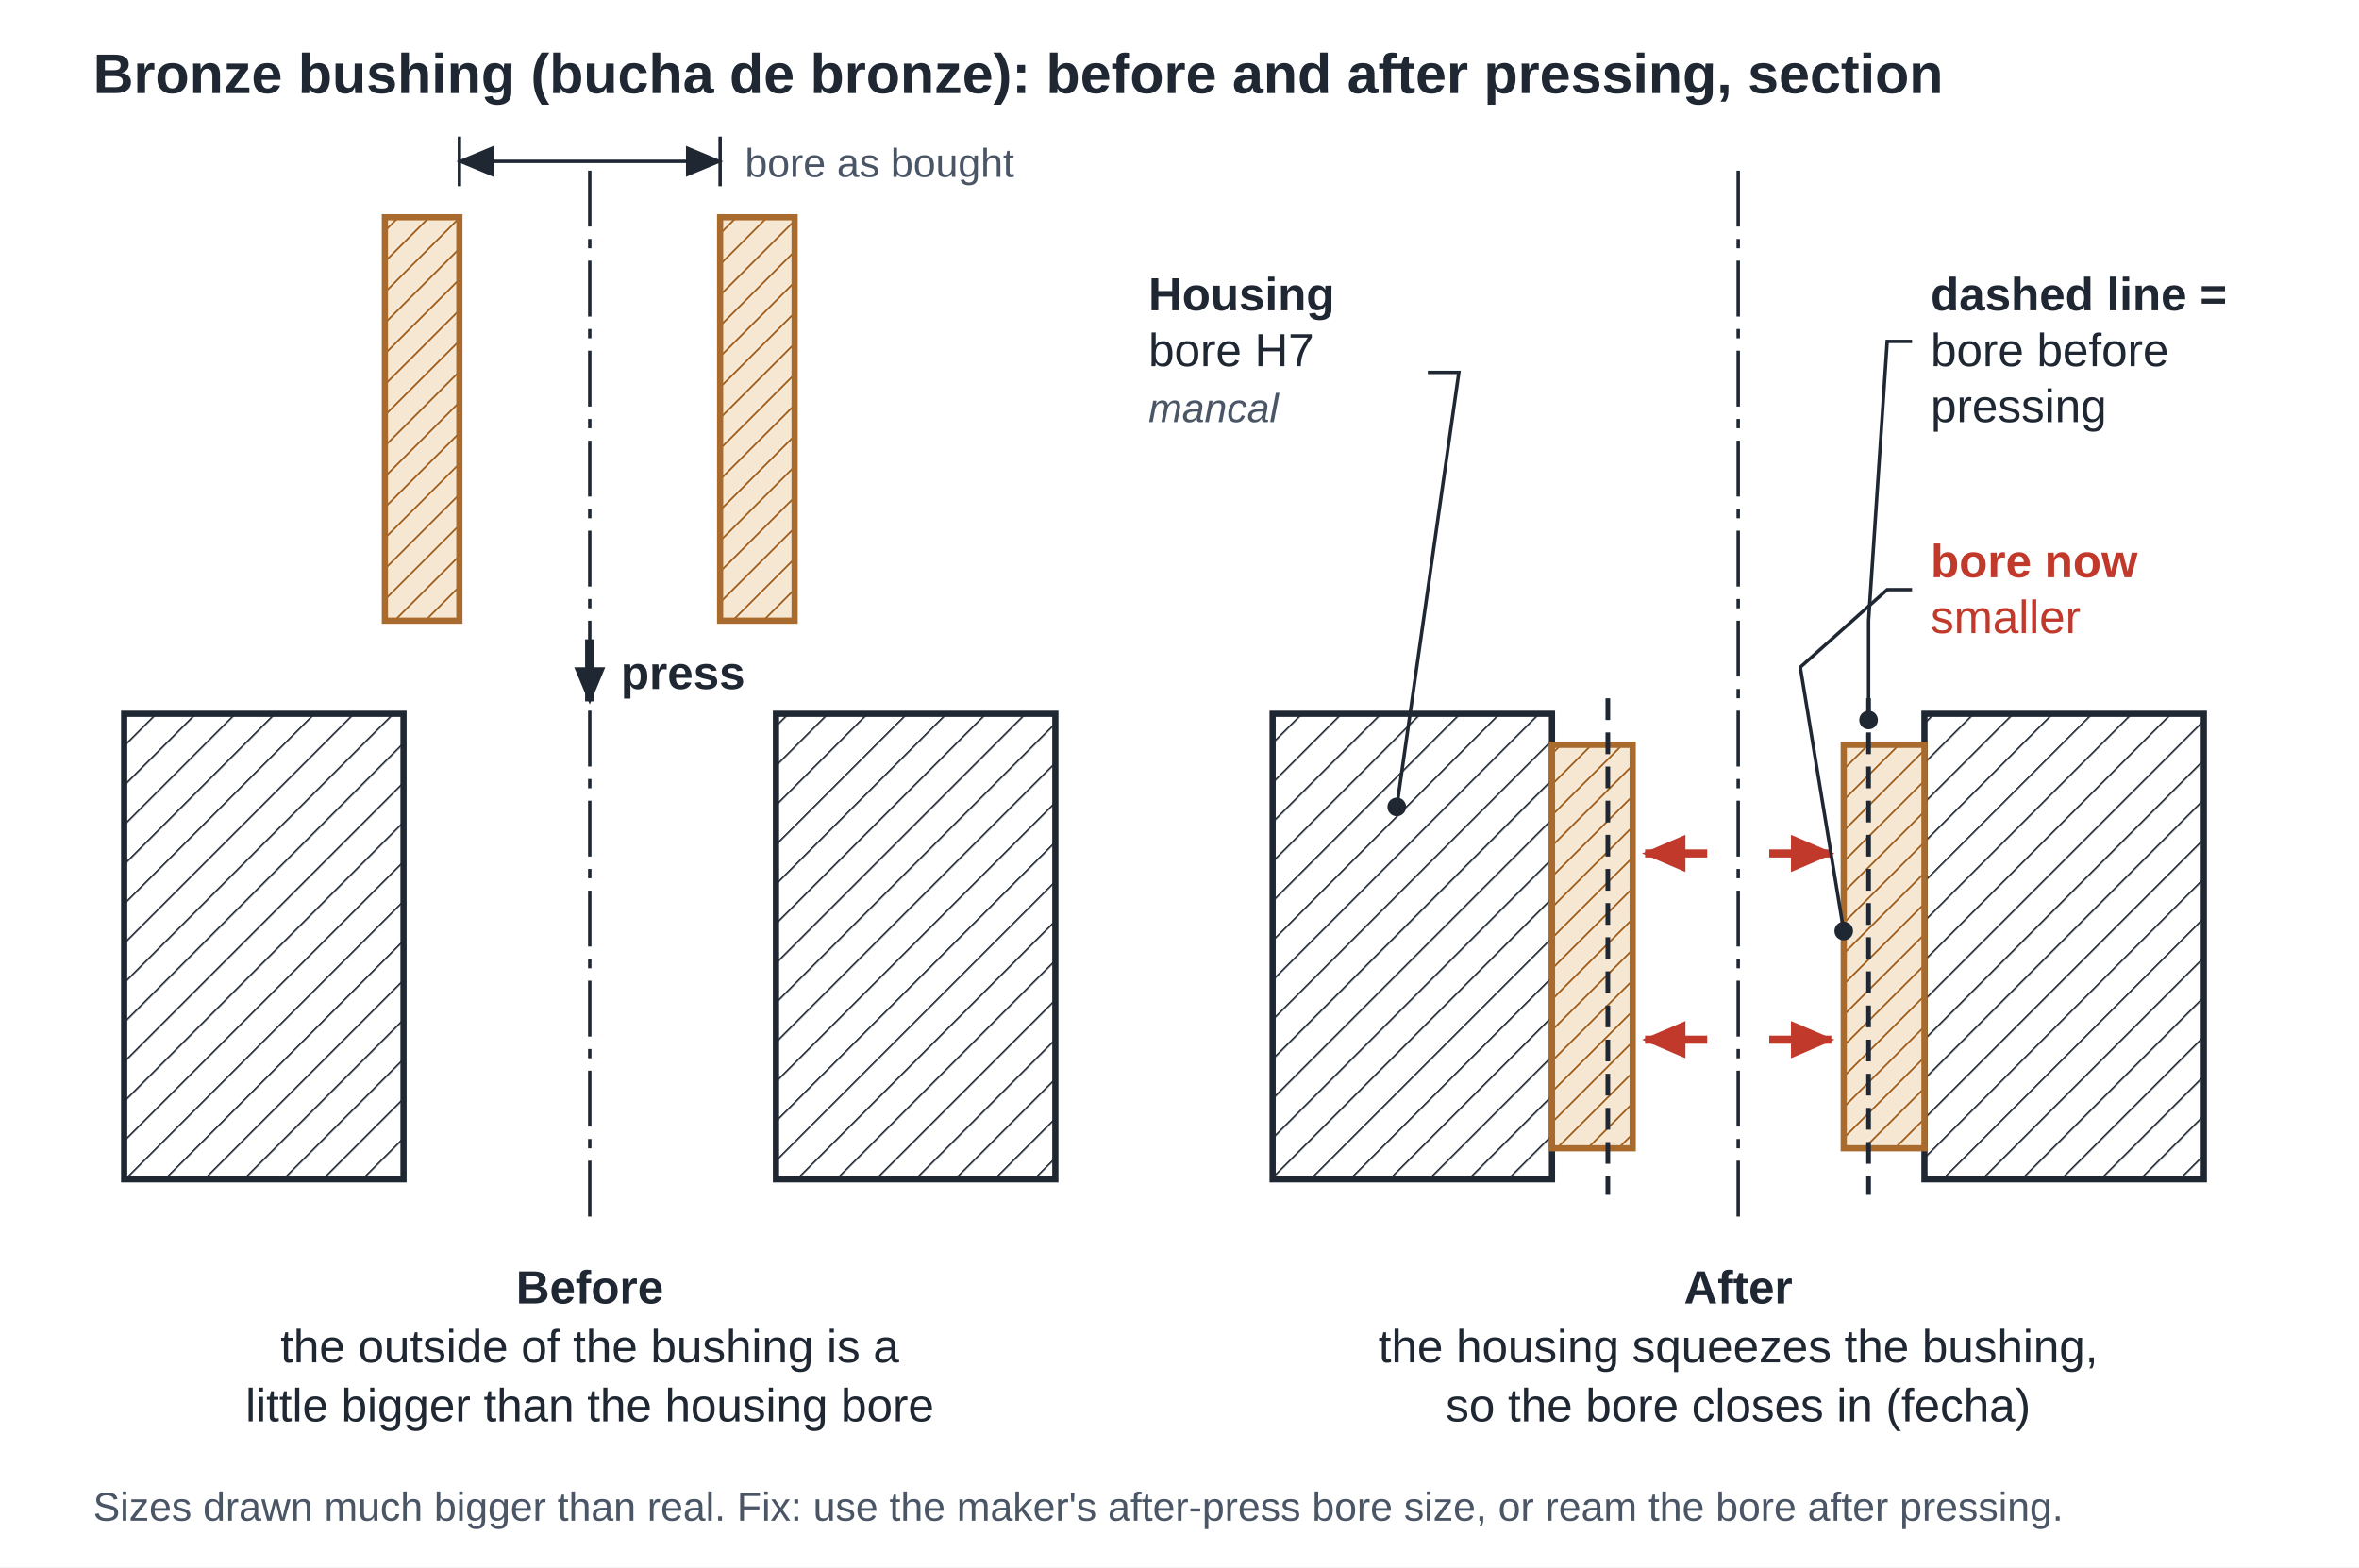
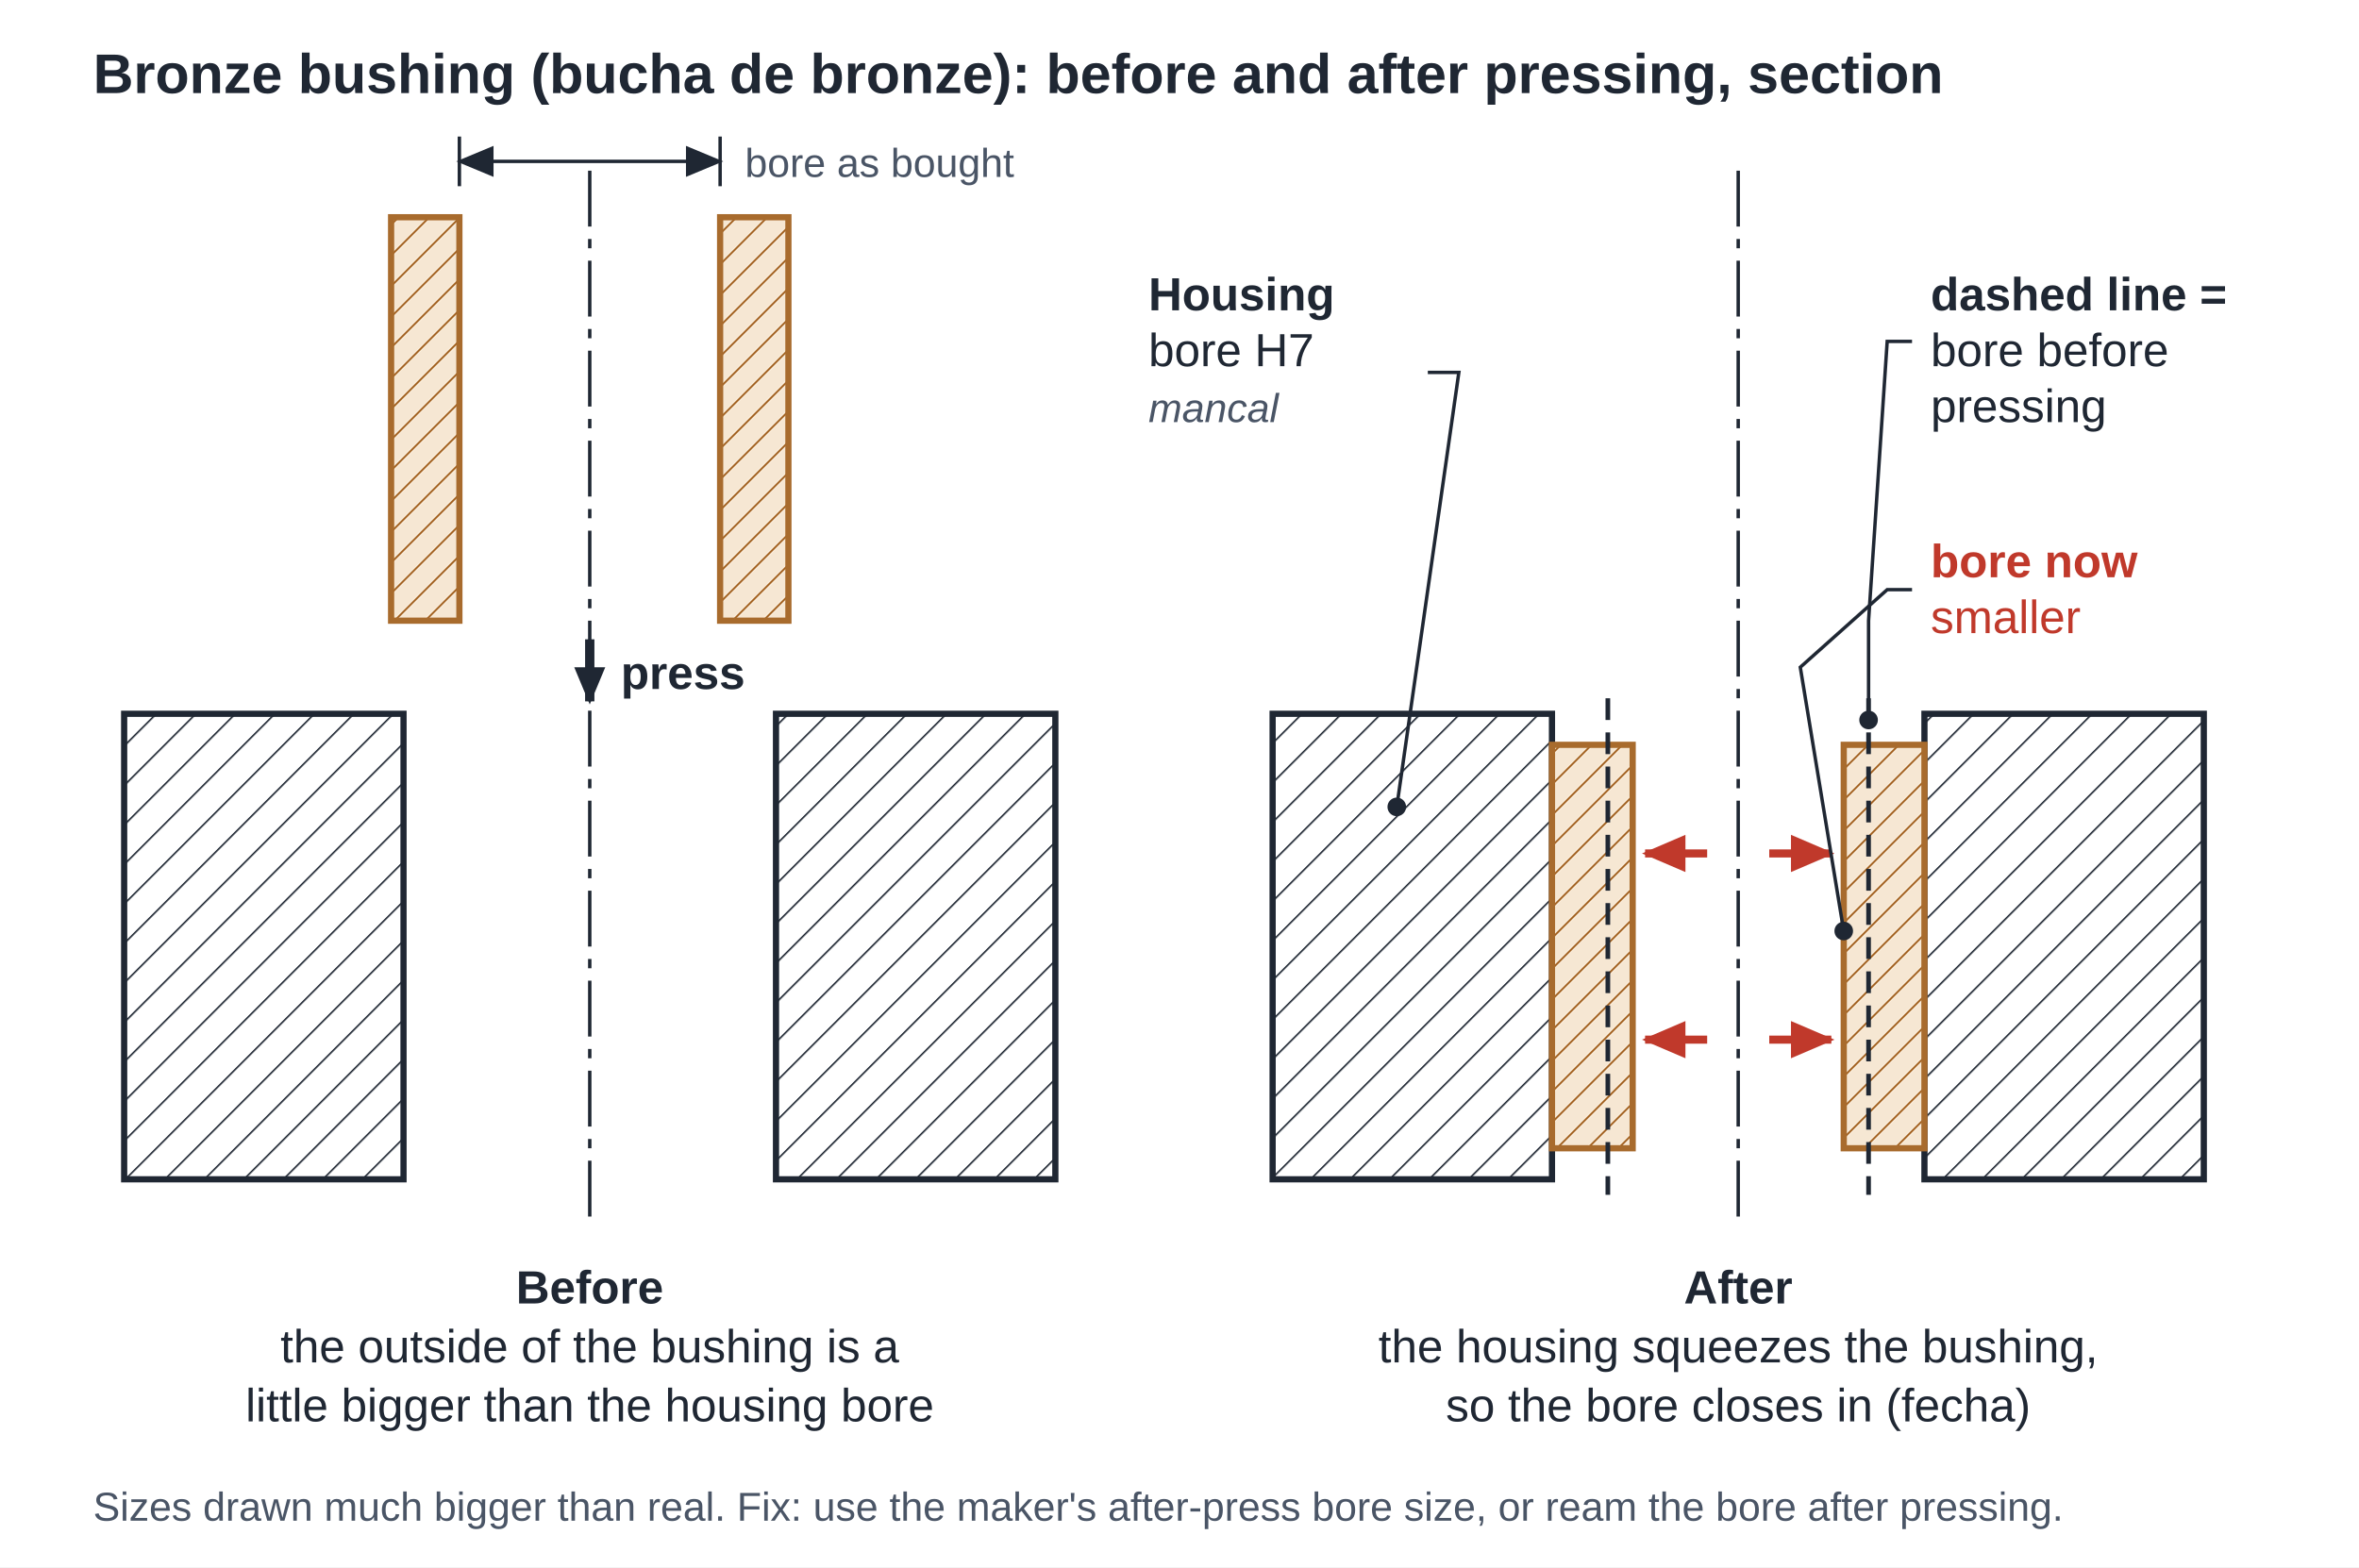
<svg xmlns="http://www.w3.org/2000/svg" id="svg-bsh" viewBox="0 0 760 505" width="760" height="505" role="img" aria-label="Bronze bushing before and after pressing, the bore gets smaller">
  <style>
.g-ink{stroke:#1f2733;fill:none;stroke-width:2}
.g-thin{stroke:#1f2733;fill:none;stroke-width:1.1}
.g-cl{stroke:#1f2733;fill:none;stroke-width:1.1;stroke-dasharray:18 4 3 4}
.g-hid{stroke:#1f2733;fill:none;stroke-width:1.5;stroke-dasharray:7 4}
.g-t{font-family:Arial,Helvetica,sans-serif;font-size:15px;fill:#1f2733}
.g-b{font-family:Arial,Helvetica,sans-serif;font-size:15px;font-weight:700;fill:#1f2733}
.g-s{font-family:Arial,Helvetica,sans-serif;font-size:13px;fill:#4a5566}
.g-h{font-family:Arial,Helvetica,sans-serif;font-size:18px;font-weight:700;fill:#1f2733}
.g-pt{font-style:italic}
</style>
  <defs>
    <pattern id="hA-bsh" patternUnits="userSpaceOnUse" width="9" height="9" patternTransform="rotate(45)">
      <rect width="9" height="9" fill="#ffffff" />
      <line x1="0" y1="0" x2="0" y2="9" stroke="#1f2733" stroke-width="1" />
    </pattern>
    <pattern id="hB-bsh" patternUnits="userSpaceOnUse" width="9" height="9" patternTransform="rotate(-45)">
      <rect width="9" height="9" fill="#ffffff" />
      <line x1="0" y1="0" x2="0" y2="9" stroke="#1f2733" stroke-width="1" />
    </pattern>
    <pattern id="hS-bsh" patternUnits="userSpaceOnUse" width="7" height="7" patternTransform="rotate(-45)">
      <rect width="7" height="7" fill="#eaf5ee" />
      <line x1="0" y1="0" x2="0" y2="7" stroke="#1f8a4c" stroke-width="1.1" />
    </pattern>
    <pattern id="hC-bsh" patternUnits="userSpaceOnUse" width="7" height="7" patternTransform="rotate(45)">
      <rect width="7" height="7" fill="#f6e7d3" />
      <line x1="0" y1="0" x2="0" y2="7" stroke="#a86b2d" stroke-width="1.2" />
    </pattern>
    <pattern id="hG-bsh" patternUnits="userSpaceOnUse" width="10" height="10" patternTransform="rotate(45)">
      <rect width="10" height="10" fill="#ffffff" />
      <line x1="0" y1="0" x2="0" y2="10" stroke="#1f2733" stroke-width="1" />
      <line x1="5" y1="0" x2="5" y2="10" stroke="#1f2733" stroke-width="0.5" />
    </pattern>
+     <pattern id="hR-bsh" patternUnits="userSpaceOnUse" width="5" height="5" patternTransform="rotate(-60)">
+       <rect width="5" height="5" fill="#f4f5f7" />
+       <line x1="0" y1="0" x2="0" y2="5" stroke="#1f2733" stroke-width="0.9" />
+     </pattern>
    <marker id="dot-bsh" markerWidth="8" markerHeight="8" refX="4" refY="4" markerUnits="userSpaceOnUse">
      <circle cx="4" cy="4" r="3" fill="#1f2733" />
    </marker>
    <marker id="arr-bsh" markerWidth="12" markerHeight="10" refX="11" refY="5" orient="auto" markerUnits="userSpaceOnUse">
      <path d="M0,0 L12,5 L0,10 z" fill="#1f2733" />
    </marker>
    <marker id="arrs-bsh" markerWidth="12" markerHeight="10" refX="1" refY="5" orient="auto" markerUnits="userSpaceOnUse">
      <path d="M12,0 L0,5 L12,10 z" fill="#1f2733" />
    </marker>
    <marker id="arrR-bsh" markerWidth="14" markerHeight="12" refX="13" refY="6" orient="auto" markerUnits="userSpaceOnUse">
      <path d="M0,0 L14,6 L0,12 z" fill="#c0392b" />
    </marker>
    <marker id="arrB-bsh" markerWidth="14" markerHeight="12" refX="13" refY="6" orient="auto" markerUnits="userSpaceOnUse">
      <path d="M0,0 L14,6 L0,12 z" fill="#2f6fde" />
    </marker>
  </defs>
  <rect x="0" y="0" width="760" height="505" fill="#ffffff" />
  <text class="g-h" x="30" y="30" text-anchor="start">Bronze bushing (bucha de bronze): before and after pressing, section</text>
  <path d="M40,230 H130 V380 H40 Z M250,230 H340 V380 H250 Z" fill="url(#hA-bsh)" stroke="#1f2733" stroke-width="2" />
-   <path d="M124,70 H148 V200 H124 Z M232,70 H256 V200 H232 Z" fill="url(#hC-bsh)" stroke="#a86b2d" stroke-width="2" />
+   <path d="M126,70 H148 V200 H126 Z M232,70 H254 V200 H232 Z" fill="url(#hC-bsh)" stroke="#a86b2d" stroke-width="2" />
  <line class="g-cl" x1="190" y1="55" x2="190" y2="395" />
  <line class="g-ink" x1="190" y1="206" x2="190" y2="226" style="stroke-width:3" marker-end="url(#arr-bsh)" />
  <text class="g-b" x="200" y="222" text-anchor="start">press</text>
  <line class="g-thin" x1="148" y1="60" x2="148" y2="44" />
  <line class="g-thin" x1="232" y1="60" x2="232" y2="44" />
  <line class="g-thin" x1="148" y1="52" x2="232" y2="52" marker-start="url(#arrs-bsh)" marker-end="url(#arr-bsh)" />
  <text class="g-s" x="240" y="57" text-anchor="start">bore as bought</text>
  <text class="g-b" x="190" y="420" text-anchor="middle">Before</text>
  <text class="g-t" x="190" y="439" text-anchor="middle">the outside of the bushing is a</text>
  <text class="g-t" x="190" y="458" text-anchor="middle">little bigger than the housing bore</text>
  <path d="M410,230 H500 V380 H410 Z M620,230 H710 V380 H620 Z" fill="url(#hA-bsh)" stroke="#1f2733" stroke-width="2" />
  <path d="M500,240 H526 V370 H500 Z M594,240 H620 V370 H594 Z" fill="url(#hC-bsh)" stroke="#a86b2d" stroke-width="2" />
  <line class="g-hid" x1="518" y1="225" x2="518" y2="385" />
  <line class="g-hid" x1="602" y1="225" x2="602" y2="385" />
  <line class="g-cl" x1="560" y1="55" x2="560" y2="395" />
  <line class="g-ink" x1="550" y1="275" x2="530" y2="275" style="stroke:#c0392b;stroke-width:2.6" marker-end="url(#arrR-bsh)" />
  <line class="g-ink" x1="570" y1="275" x2="590" y2="275" style="stroke:#c0392b;stroke-width:2.6" marker-end="url(#arrR-bsh)" />
  <line class="g-ink" x1="550" y1="335" x2="530" y2="335" style="stroke:#c0392b;stroke-width:2.6" marker-end="url(#arrR-bsh)" />
  <line class="g-ink" x1="570" y1="335" x2="590" y2="335" style="stroke:#c0392b;stroke-width:2.6" marker-end="url(#arrR-bsh)" />
  <polyline class="g-thin" points="602,232 602,200 608,110 616,110" marker-start="url(#dot-bsh)" />
  <text class="g-b" x="622" y="100" text-anchor="start">dashed line =</text>
  <text class="g-t" x="622" y="118" text-anchor="start">bore before</text>
  <text class="g-t" x="622" y="136" text-anchor="start">pressing</text>
  <polyline class="g-thin" points="594,300 580,215 608,190 616,190" marker-start="url(#dot-bsh)" />
  <text class="g-b" x="622" y="186" text-anchor="start" style="fill:#c0392b">bore now</text>
  <text class="g-t" x="622" y="204" text-anchor="start" style="fill:#c0392b">smaller</text>
  <polyline class="g-thin" points="450,260 470,120 460,120" marker-start="url(#dot-bsh)" />
  <text class="g-b" x="370" y="100" text-anchor="start">Housing</text>
  <text class="g-t" x="370" y="118" text-anchor="start">bore H7</text>
  <text class="g-s g-pt" x="370" y="136" text-anchor="start">mancal</text>
  <text class="g-b" x="560" y="420" text-anchor="middle">After</text>
  <text class="g-t" x="560" y="439" text-anchor="middle">the housing squeezes the bushing,</text>
  <text class="g-t" x="560" y="458" text-anchor="middle">so the bore closes in (fecha)</text>
  <text class="g-s" x="30" y="490" text-anchor="start">Sizes drawn much bigger than real. Fix: use the maker's after-press bore size, or ream the bore after pressing.</text>
</svg>
